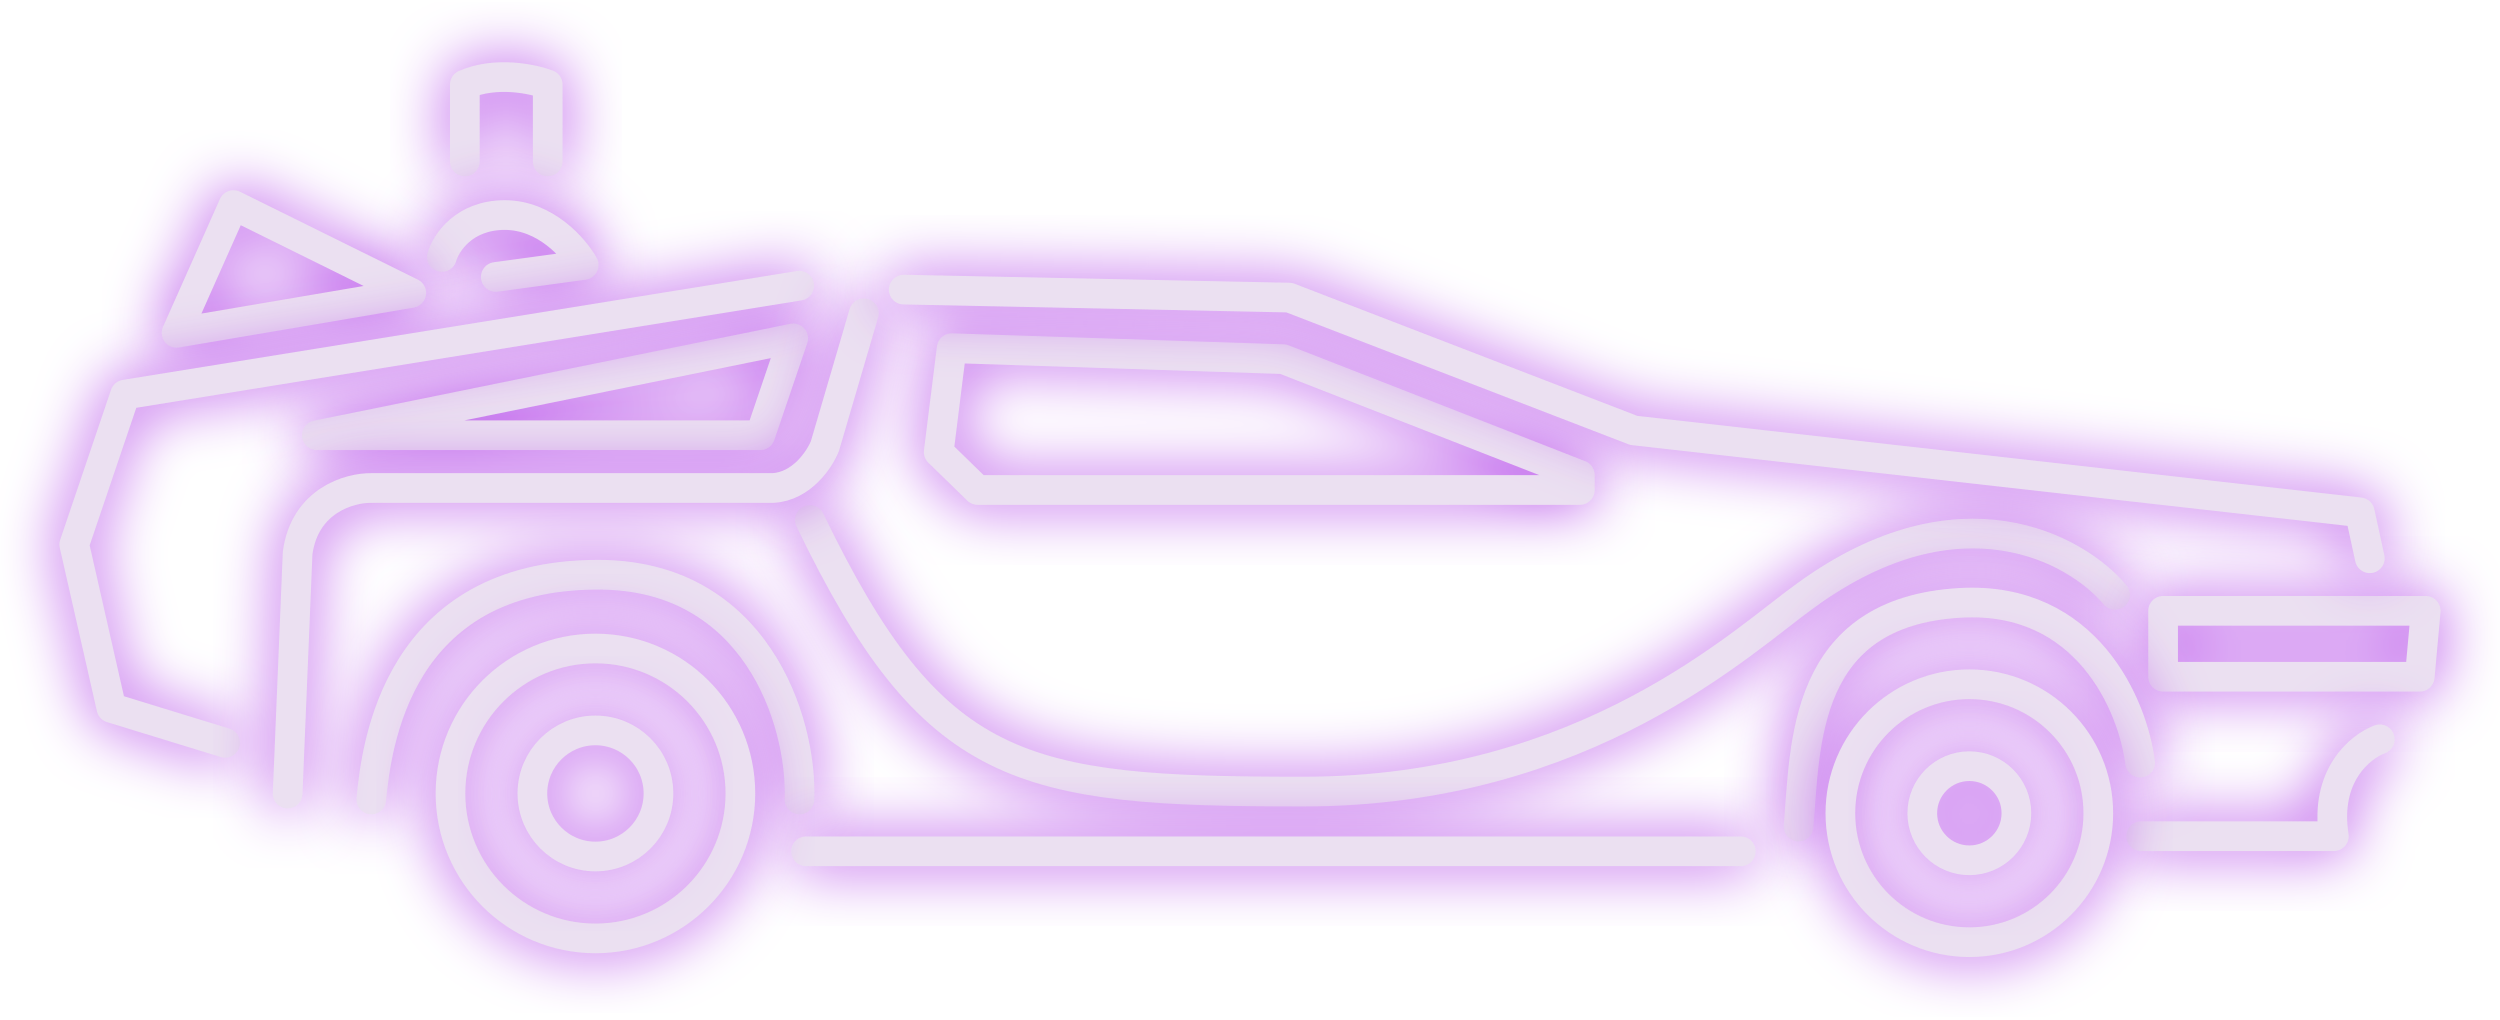
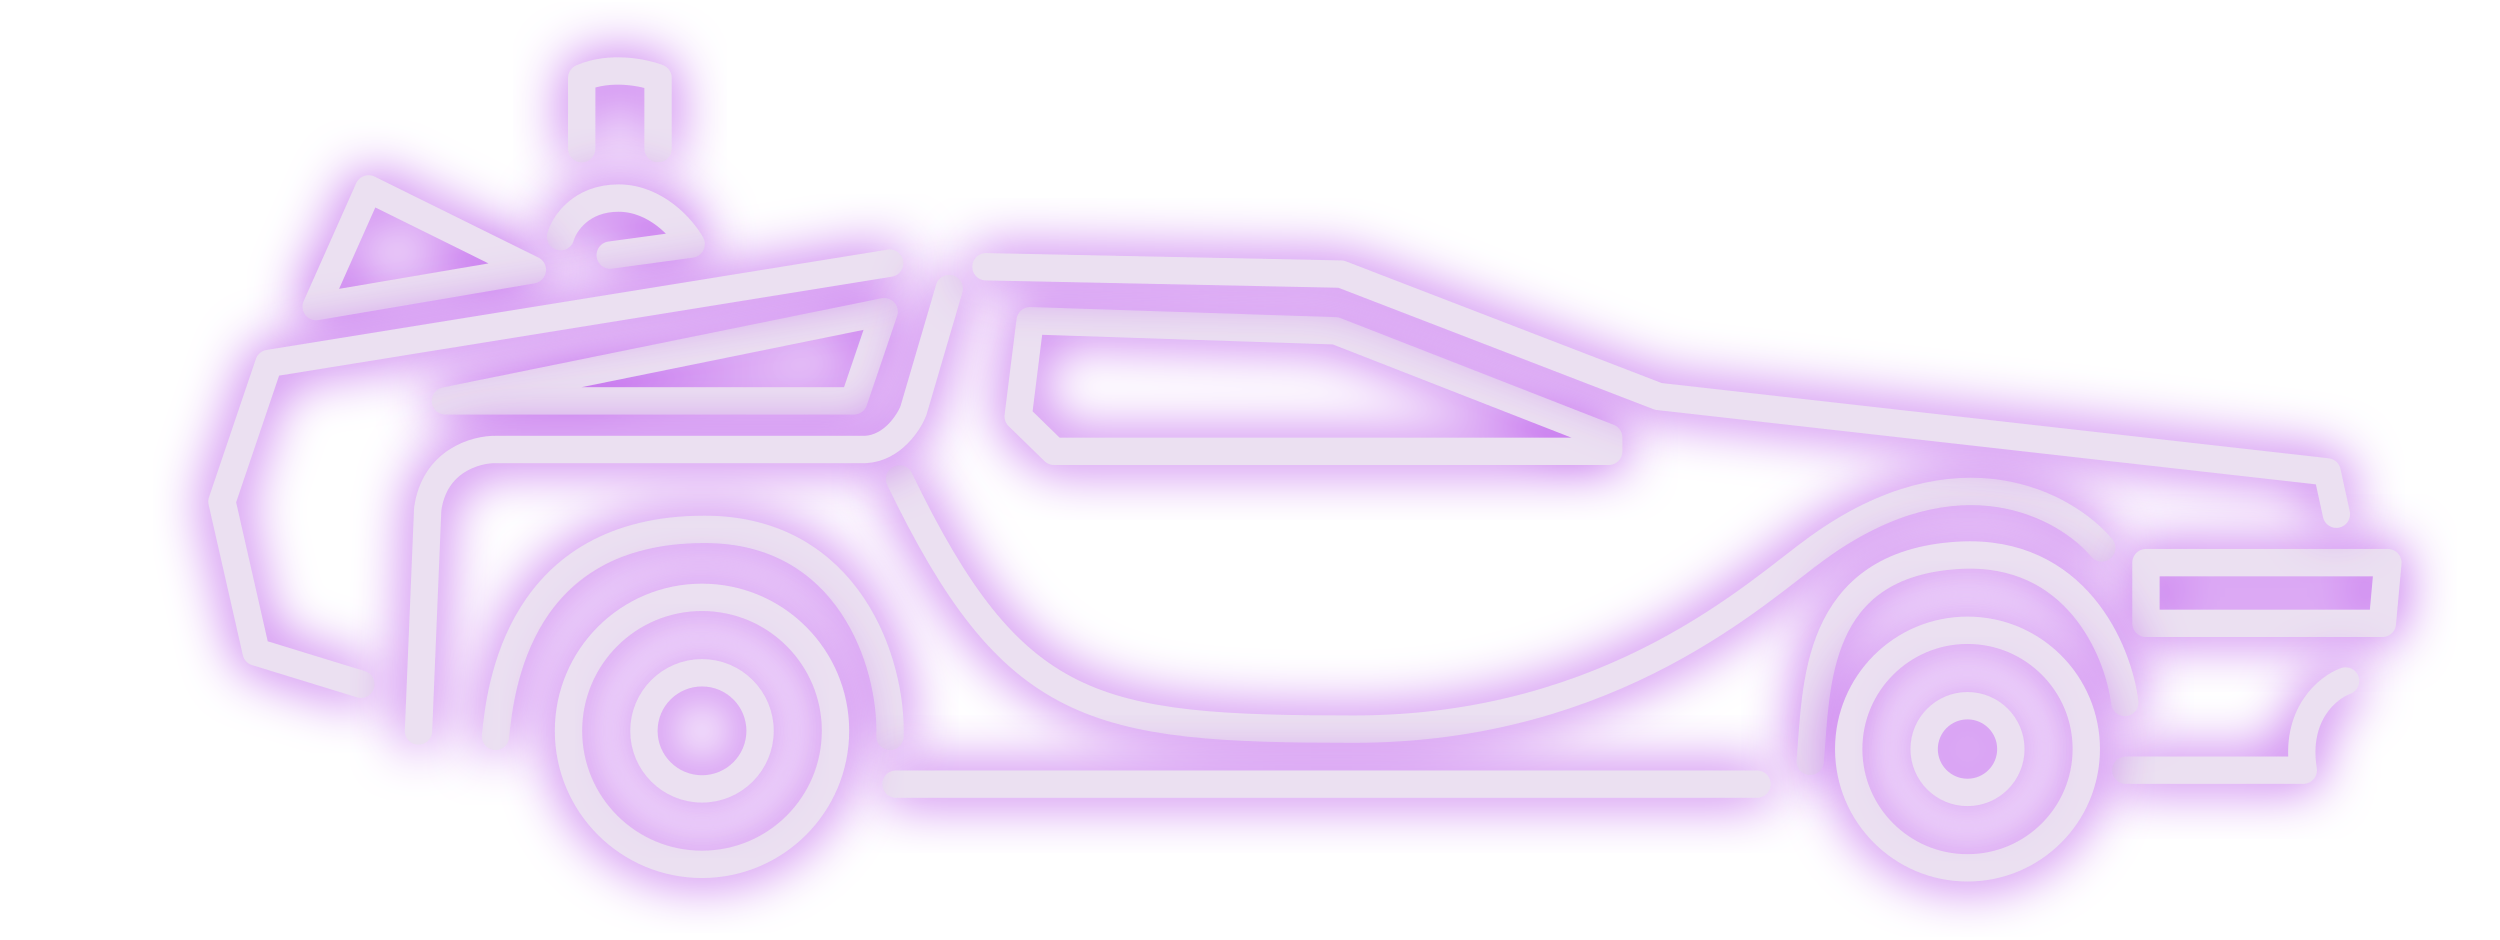
- <svg xmlns="http://www.w3.org/2000/svg" width="505" height="206" viewBox="0 0 505 206" fill="none">
+ <svg xmlns="http://www.w3.org/2000/svg" height="206" fill="none">
  <g filter="url(#filter0_d)">
-     <path d="M110.641 32.615V17.081C107.682 15.938 100.191 14.338 93.897 17.081V32.615" stroke="#EBE0F1" stroke-width="6" stroke-linecap="round" stroke-linejoin="round" />
+     <path d="M110.641 32.615V17.08c-2.959-1.143-10.45-2.743-16.744 0v15.534" stroke="#EBE0F1" stroke-width="6" stroke-linecap="round" stroke-linejoin="round" />
  </g>
  <g filter="url(#filter1_d)">
-     <path d="M89.258 51.912C90.065 49.088 93.736 43.439 101.967 43.439C110.198 43.439 116.021 50.163 117.904 53.526L100.152 55.947" stroke="#EBE0F1" stroke-width="6" stroke-linecap="round" stroke-linejoin="round" />
+     <path d="M89.258 51.912c.807-2.824 4.478-8.473 12.709-8.473s14.054 6.724 15.937 10.087l-17.752 2.42" stroke="#EBE0F1" stroke-width="6" stroke-linecap="round" stroke-linejoin="round" />
  </g>
  <g filter="url(#filter2_d)">
-     <path d="M47.163 41.422L83.072 59.175L35.664 67.244L47.163 41.422Z" stroke="#EBE0F1" stroke-width="6" stroke-linecap="round" stroke-linejoin="round" />
+     <path d="M47.163 41.422l35.91 17.753-47.409 8.069 11.5-25.822z" stroke="#EBE0F1" stroke-width="6" stroke-linecap="round" stroke-linejoin="round" />
  </g>
  <g filter="url(#filter3_d)">
-     <path d="M427.261 120.162C419.393 110.815 395.911 97.729 364.924 120.162C352.417 129.038 320.543 159.904 263.25 159.904C205.957 159.904 188.406 156.474 163.592 105.032" stroke="#EBE0F1" stroke-width="6" stroke-linecap="round" stroke-linejoin="round" />
+     <path d="M427.261 120.162c-7.868-9.347-31.35-22.433-62.337 0-12.507 8.876-44.381 39.742-101.674 39.742-57.293 0-74.844-3.43-99.658-54.872" stroke="#EBE0F1" stroke-width="6" stroke-linecap="round" stroke-linejoin="round" />
  </g>
  <g filter="url(#filter4_d)">
-     <path d="M259.214 72.552L319.13 95.953V98.98H197.483L189.616 91.314L192.238 70.333L259.214 72.552Z" stroke="#EBE0F1" stroke-width="6" stroke-linecap="round" stroke-linejoin="round" />
+     <path d="M259.214 72.552l59.916 23.401v3.026H197.483l-7.867-7.665 2.622-20.981 66.976 2.22z" stroke="#EBE0F1" stroke-width="6" stroke-linecap="round" stroke-linejoin="round" />
  </g>
  <g filter="url(#filter5_d)">
-     <path d="M161.5 161.5C162.038 145.361 152.499 116.092 120.841 116.092C80.078 116.092 76.008 150.808 75 161.5" stroke="#EBE0F1" stroke-width="6" stroke-linecap="round" stroke-linejoin="round" />
+     <path d="M161.5 161.5c.538-16.139-9.001-45.408-40.659-45.408-40.763 0-44.833 34.716-45.841 45.408" stroke="#EBE0F1" stroke-width="6" stroke-linecap="round" stroke-linejoin="round" />
  </g>
  <g filter="url(#filter6_d)">
-     <path d="M490 123.39H436.944V136.704H488.79L490 123.39Z" stroke="#EBE0F1" stroke-width="6" stroke-linecap="round" stroke-linejoin="round" />
+     <path d="M490 123.39h-53.056v13.314h51.846L490 123.39z" stroke="#EBE0F1" stroke-width="6" stroke-linecap="round" stroke-linejoin="round" />
  </g>
  <g filter="url(#filter7_d)">
-     <path d="M153.573 87.919L160.23 68.351L64.003 87.919H153.573Z" stroke="#EBE0F1" stroke-width="6" stroke-linecap="round" stroke-linejoin="round" />
+     <path d="M153.573 87.919l6.657-19.568-96.227 19.568h89.57z" stroke="#EBE0F1" stroke-width="6" stroke-linecap="round" stroke-linejoin="round" />
  </g>
  <g filter="url(#filter8_d)">
-     <path d="M161.441 57.71L25.27 79.7L15 110L22.5 143L45.498 150.061" stroke="#EBE0F1" stroke-width="6" stroke-linecap="round" stroke-linejoin="round" />
+     <path d="M161.441 57.71L25.27 79.7 15 110l7.5 33 22.998 7.061" stroke="#EBE0F1" stroke-width="6" stroke-linecap="round" stroke-linejoin="round" />
  </g>
  <g filter="url(#filter9_d)">
-     <path d="M174.504 63.272L166.636 90.103C165.56 92.793 161.956 98.253 156.146 98.576H75.048C70.677 98.508 61.572 101.037 60.12 111.689L58.102 160.307" stroke="#EBE0F1" stroke-width="6" stroke-linecap="round" stroke-linejoin="round" />
+     <path d="M174.504 63.272l-7.868 26.83c-1.076 2.69-4.68 8.15-10.49 8.474H75.048c-4.37-.067-13.476 2.461-14.928 13.113l-2.017 48.618" stroke="#EBE0F1" stroke-width="6" stroke-linecap="round" stroke-linejoin="round" />
  </g>
  <g filter="url(#filter10_d)">
-     <path d="M478.701 112.767L476.684 103.487L330.022 86.945L260.423 60.114L182.553 58.5" stroke="#EBE0F1" stroke-width="6" stroke-linecap="round" stroke-linejoin="round" />
+     <path d="M478.701 112.767l-2.017-9.28-146.662-16.542-69.599-26.831-77.87-1.614" stroke="#EBE0F1" stroke-width="6" stroke-linecap="round" stroke-linejoin="round" />
  </g>
  <g filter="url(#filter11_d)">
-     <path d="M480.721 149.344C476.82 150.756 469.504 156.647 471.441 168.912H432.506" stroke="#EBE0F1" stroke-width="6" stroke-linecap="round" stroke-linejoin="round" />
+     <path d="M480.721 149.344c-3.901 1.412-11.217 7.303-9.28 19.568h-38.935" stroke="#EBE0F1" stroke-width="6" stroke-linecap="round" stroke-linejoin="round" />
  </g>
  <g filter="url(#filter12_d)">
-     <path d="M432.303 154.054C430.891 142.689 421.651 120.323 395.99 121.776C363.914 123.591 364.721 150.624 363.309 166.965" stroke="#EBE0F1" stroke-width="6" stroke-linecap="round" stroke-linejoin="round" />
+     <path d="M432.303 154.054c-1.412-11.365-10.652-33.731-36.313-32.278-32.076 1.815-31.269 28.848-32.681 45.189" stroke="#EBE0F1" stroke-width="6" stroke-linecap="round" stroke-linejoin="round" />
  </g>
  <g filter="url(#filter13_d)">
    <path d="M351.645 171.965H162.82" stroke="#EBE0F1" stroke-width="6" stroke-linecap="round" stroke-linejoin="round" />
  </g>
  <g filter="url(#filter14_d)">
    <circle r="26.05" transform="matrix(-1 0 0 1 397.807 164.273)" stroke="#EBE0F1" stroke-width="6" stroke-linecap="round" stroke-linejoin="round" />
  </g>
  <g filter="url(#filter15_d)">
    <circle r="9.508" transform="matrix(-1 0 0 1 397.807 164.273)" stroke="#EBE0F1" stroke-width="6" stroke-linecap="round" stroke-linejoin="round" />
  </g>
  <g filter="url(#filter16_d)">
    <circle r="29.278" transform="matrix(-1 0 0 1 120.277 160.278)" stroke="#EBE0F1" stroke-width="6" stroke-linecap="round" stroke-linejoin="round" />
  </g>
  <g filter="url(#filter17_d)">
    <circle r="12.735" transform="matrix(-1 0 0 1 120.276 160.277)" stroke="#EBE0F1" stroke-width="6" stroke-linecap="round" stroke-linejoin="round" />
  </g>
  <defs>
-     <filter id="filter0_d" x="78.897" y="0.566" width="46.744" height="47.048" filterUnits="userSpaceOnUse" color-interpolation-filters="sRGB">
-       <feFlood flood-opacity="0" result="BackgroundImageFix" />
-       <feColorMatrix in="SourceAlpha" type="matrix" values="0 0 0 0 0 0 0 0 0 0 0 0 0 0 0 0 0 0 127 0" />
-       <feOffset />
-       <feGaussianBlur stdDeviation="6" />
-       <feColorMatrix type="matrix" values="0 0 0 0 0.702 0 0 0 0 0.275 0 0 0 0 0.91 0 0 0 1 0" />
-       <feBlend mode="normal" in2="BackgroundImageFix" result="effect1_dropShadow" />
-       <feBlend mode="normal" in="SourceGraphic" in2="effect1_dropShadow" result="shape" />
+     <filter id="filter0_d" x="78.897" y=".566" width="46.744" height="47.048" filterUnits="userSpaceOnUse" color-interpolation-filters="sRGB">
+       <feFlood flood-opacity="0" result="BackgroundImageFix" />
+       <feColorMatrix in="SourceAlpha" values="0 0 0 0 0 0 0 0 0 0 0 0 0 0 0 0 0 0 127 0" />
+       <feOffset />
+       <feGaussianBlur stdDeviation="6" />
+       <feColorMatrix values="0 0 0 0 0.702 0 0 0 0 0.275 0 0 0 0 0.91 0 0 0 1 0" />
+       <feBlend in2="BackgroundImageFix" result="effect1_dropShadow" />
+       <feBlend in="SourceGraphic" in2="effect1_dropShadow" result="shape" />
    </filter>
    <filter id="filter1_d" x="74.257" y="28.439" width="58.647" height="42.508" filterUnits="userSpaceOnUse" color-interpolation-filters="sRGB">
      <feFlood flood-opacity="0" result="BackgroundImageFix" />
-       <feColorMatrix in="SourceAlpha" type="matrix" values="0 0 0 0 0 0 0 0 0 0 0 0 0 0 0 0 0 0 127 0" />
-       <feOffset />
-       <feGaussianBlur stdDeviation="6" />
-       <feColorMatrix type="matrix" values="0 0 0 0 0.702 0 0 0 0 0.275 0 0 0 0 0.91 0 0 0 1 0" />
-       <feBlend mode="normal" in2="BackgroundImageFix" result="effect1_dropShadow" />
-       <feBlend mode="normal" in="SourceGraphic" in2="effect1_dropShadow" result="shape" />
+       <feColorMatrix in="SourceAlpha" values="0 0 0 0 0 0 0 0 0 0 0 0 0 0 0 0 0 0 127 0" />
+       <feOffset />
+       <feGaussianBlur stdDeviation="6" />
+       <feColorMatrix values="0 0 0 0 0.702 0 0 0 0 0.275 0 0 0 0 0.91 0 0 0 1 0" />
+       <feBlend in2="BackgroundImageFix" result="effect1_dropShadow" />
+       <feBlend in="SourceGraphic" in2="effect1_dropShadow" result="shape" />
    </filter>
    <filter id="filter2_d" x="20.664" y="26.422" width="77.408" height="55.822" filterUnits="userSpaceOnUse" color-interpolation-filters="sRGB">
      <feFlood flood-opacity="0" result="BackgroundImageFix" />
-       <feColorMatrix in="SourceAlpha" type="matrix" values="0 0 0 0 0 0 0 0 0 0 0 0 0 0 0 0 0 0 127 0" />
-       <feOffset />
-       <feGaussianBlur stdDeviation="6" />
-       <feColorMatrix type="matrix" values="0 0 0 0 0.702 0 0 0 0 0.275 0 0 0 0 0.91 0 0 0 1 0" />
-       <feBlend mode="normal" in2="BackgroundImageFix" result="effect1_dropShadow" />
-       <feBlend mode="normal" in="SourceGraphic" in2="effect1_dropShadow" result="shape" />
+       <feColorMatrix in="SourceAlpha" values="0 0 0 0 0 0 0 0 0 0 0 0 0 0 0 0 0 0 127 0" />
+       <feOffset />
+       <feGaussianBlur stdDeviation="6" />
+       <feColorMatrix values="0 0 0 0 0.702 0 0 0 0 0.275 0 0 0 0 0.91 0 0 0 1 0" />
+       <feBlend in2="BackgroundImageFix" result="effect1_dropShadow" />
+       <feBlend in="SourceGraphic" in2="effect1_dropShadow" result="shape" />
    </filter>
    <filter id="filter3_d" x="148.592" y="90.031" width="293.669" height="84.873" filterUnits="userSpaceOnUse" color-interpolation-filters="sRGB">
      <feFlood flood-opacity="0" result="BackgroundImageFix" />
-       <feColorMatrix in="SourceAlpha" type="matrix" values="0 0 0 0 0 0 0 0 0 0 0 0 0 0 0 0 0 0 127 0" />
-       <feOffset />
-       <feGaussianBlur stdDeviation="6" />
-       <feColorMatrix type="matrix" values="0 0 0 0 0.702 0 0 0 0 0.275 0 0 0 0 0.91 0 0 0 1 0" />
-       <feBlend mode="normal" in2="BackgroundImageFix" result="effect1_dropShadow" />
-       <feBlend mode="normal" in="SourceGraphic" in2="effect1_dropShadow" result="shape" />
+       <feColorMatrix in="SourceAlpha" values="0 0 0 0 0 0 0 0 0 0 0 0 0 0 0 0 0 0 127 0" />
+       <feOffset />
+       <feGaussianBlur stdDeviation="6" />
+       <feColorMatrix values="0 0 0 0 0.702 0 0 0 0 0.275 0 0 0 0 0.91 0 0 0 1 0" />
+       <feBlend in2="BackgroundImageFix" result="effect1_dropShadow" />
+       <feBlend in="SourceGraphic" in2="effect1_dropShadow" result="shape" />
    </filter>
    <filter id="filter4_d" x="174.615" y="55.333" width="159.514" height="58.647" filterUnits="userSpaceOnUse" color-interpolation-filters="sRGB">
      <feFlood flood-opacity="0" result="BackgroundImageFix" />
-       <feColorMatrix in="SourceAlpha" type="matrix" values="0 0 0 0 0 0 0 0 0 0 0 0 0 0 0 0 0 0 127 0" />
-       <feOffset />
-       <feGaussianBlur stdDeviation="6" />
-       <feColorMatrix type="matrix" values="0 0 0 0 0.702 0 0 0 0 0.275 0 0 0 0 0.91 0 0 0 1 0" />
-       <feBlend mode="normal" in2="BackgroundImageFix" result="effect1_dropShadow" />
-       <feBlend mode="normal" in="SourceGraphic" in2="effect1_dropShadow" result="shape" />
+       <feColorMatrix in="SourceAlpha" values="0 0 0 0 0 0 0 0 0 0 0 0 0 0 0 0 0 0 127 0" />
+       <feOffset />
+       <feGaussianBlur stdDeviation="6" />
+       <feColorMatrix values="0 0 0 0 0.702 0 0 0 0 0.275 0 0 0 0 0.91 0 0 0 1 0" />
+       <feBlend in2="BackgroundImageFix" result="effect1_dropShadow" />
+       <feBlend in="SourceGraphic" in2="effect1_dropShadow" result="shape" />
    </filter>
    <filter id="filter5_d" x="59.999" y="101.092" width="116.522" height="75.408" filterUnits="userSpaceOnUse" color-interpolation-filters="sRGB">
      <feFlood flood-opacity="0" result="BackgroundImageFix" />
-       <feColorMatrix in="SourceAlpha" type="matrix" values="0 0 0 0 0 0 0 0 0 0 0 0 0 0 0 0 0 0 127 0" />
-       <feOffset />
-       <feGaussianBlur stdDeviation="6" />
-       <feColorMatrix type="matrix" values="0 0 0 0 0.702 0 0 0 0 0.275 0 0 0 0 0.91 0 0 0 1 0" />
-       <feBlend mode="normal" in2="BackgroundImageFix" result="effect1_dropShadow" />
-       <feBlend mode="normal" in="SourceGraphic" in2="effect1_dropShadow" result="shape" />
+       <feColorMatrix in="SourceAlpha" values="0 0 0 0 0 0 0 0 0 0 0 0 0 0 0 0 0 0 127 0" />
+       <feOffset />
+       <feGaussianBlur stdDeviation="6" />
+       <feColorMatrix values="0 0 0 0 0.702 0 0 0 0 0.275 0 0 0 0 0.91 0 0 0 1 0" />
+       <feBlend in2="BackgroundImageFix" result="effect1_dropShadow" />
+       <feBlend in="SourceGraphic" in2="effect1_dropShadow" result="shape" />
    </filter>
    <filter id="filter6_d" x="421.943" y="108.39" width="83.056" height="43.315" filterUnits="userSpaceOnUse" color-interpolation-filters="sRGB">
      <feFlood flood-opacity="0" result="BackgroundImageFix" />
-       <feColorMatrix in="SourceAlpha" type="matrix" values="0 0 0 0 0 0 0 0 0 0 0 0 0 0 0 0 0 0 127 0" />
-       <feOffset />
-       <feGaussianBlur stdDeviation="6" />
-       <feColorMatrix type="matrix" values="0 0 0 0 0.702 0 0 0 0 0.275 0 0 0 0 0.91 0 0 0 1 0" />
-       <feBlend mode="normal" in2="BackgroundImageFix" result="effect1_dropShadow" />
-       <feBlend mode="normal" in="SourceGraphic" in2="effect1_dropShadow" result="shape" />
+       <feColorMatrix in="SourceAlpha" values="0 0 0 0 0 0 0 0 0 0 0 0 0 0 0 0 0 0 127 0" />
+       <feOffset />
+       <feGaussianBlur stdDeviation="6" />
+       <feColorMatrix values="0 0 0 0 0.702 0 0 0 0 0.275 0 0 0 0 0.91 0 0 0 1 0" />
+       <feBlend in2="BackgroundImageFix" result="effect1_dropShadow" />
+       <feBlend in="SourceGraphic" in2="effect1_dropShadow" result="shape" />
    </filter>
    <filter id="filter7_d" x="49.002" y="53.35" width="126.228" height="49.568" filterUnits="userSpaceOnUse" color-interpolation-filters="sRGB">
      <feFlood flood-opacity="0" result="BackgroundImageFix" />
-       <feColorMatrix in="SourceAlpha" type="matrix" values="0 0 0 0 0 0 0 0 0 0 0 0 0 0 0 0 0 0 127 0" />
-       <feOffset />
-       <feGaussianBlur stdDeviation="6" />
-       <feColorMatrix type="matrix" values="0 0 0 0 0.702 0 0 0 0 0.275 0 0 0 0 0.91 0 0 0 1 0" />
-       <feBlend mode="normal" in2="BackgroundImageFix" result="effect1_dropShadow" />
-       <feBlend mode="normal" in="SourceGraphic" in2="effect1_dropShadow" result="shape" />
+       <feColorMatrix in="SourceAlpha" values="0 0 0 0 0 0 0 0 0 0 0 0 0 0 0 0 0 0 127 0" />
+       <feOffset />
+       <feGaussianBlur stdDeviation="6" />
+       <feColorMatrix values="0 0 0 0 0.702 0 0 0 0 0.275 0 0 0 0 0.91 0 0 0 1 0" />
+       <feBlend in2="BackgroundImageFix" result="effect1_dropShadow" />
+       <feBlend in="SourceGraphic" in2="effect1_dropShadow" result="shape" />
    </filter>
    <filter id="filter8_d" x="0" y="42.71" width="176.442" height="122.352" filterUnits="userSpaceOnUse" color-interpolation-filters="sRGB">
      <feFlood flood-opacity="0" result="BackgroundImageFix" />
-       <feColorMatrix in="SourceAlpha" type="matrix" values="0 0 0 0 0 0 0 0 0 0 0 0 0 0 0 0 0 0 127 0" />
-       <feOffset />
-       <feGaussianBlur stdDeviation="6" />
-       <feColorMatrix type="matrix" values="0 0 0 0 0.702 0 0 0 0 0.275 0 0 0 0 0.91 0 0 0 1 0" />
-       <feBlend mode="normal" in2="BackgroundImageFix" result="effect1_dropShadow" />
-       <feBlend mode="normal" in="SourceGraphic" in2="effect1_dropShadow" result="shape" />
+       <feColorMatrix in="SourceAlpha" values="0 0 0 0 0 0 0 0 0 0 0 0 0 0 0 0 0 0 127 0" />
+       <feOffset />
+       <feGaussianBlur stdDeviation="6" />
+       <feColorMatrix values="0 0 0 0 0.702 0 0 0 0 0.275 0 0 0 0 0.91 0 0 0 1 0" />
+       <feBlend in2="BackgroundImageFix" result="effect1_dropShadow" />
+       <feBlend in="SourceGraphic" in2="effect1_dropShadow" result="shape" />
    </filter>
    <filter id="filter9_d" x="43.102" y="48.271" width="146.402" height="127.036" filterUnits="userSpaceOnUse" color-interpolation-filters="sRGB">
      <feFlood flood-opacity="0" result="BackgroundImageFix" />
-       <feColorMatrix in="SourceAlpha" type="matrix" values="0 0 0 0 0 0 0 0 0 0 0 0 0 0 0 0 0 0 127 0" />
-       <feOffset />
-       <feGaussianBlur stdDeviation="6" />
-       <feColorMatrix type="matrix" values="0 0 0 0 0.702 0 0 0 0 0.275 0 0 0 0 0.91 0 0 0 1 0" />
-       <feBlend mode="normal" in2="BackgroundImageFix" result="effect1_dropShadow" />
-       <feBlend mode="normal" in="SourceGraphic" in2="effect1_dropShadow" result="shape" />
+       <feColorMatrix in="SourceAlpha" values="0 0 0 0 0 0 0 0 0 0 0 0 0 0 0 0 0 0 127 0" />
+       <feOffset />
+       <feGaussianBlur stdDeviation="6" />
+       <feColorMatrix values="0 0 0 0 0.702 0 0 0 0 0.275 0 0 0 0 0.91 0 0 0 1 0" />
+       <feBlend in2="BackgroundImageFix" result="effect1_dropShadow" />
+       <feBlend in="SourceGraphic" in2="effect1_dropShadow" result="shape" />
    </filter>
    <filter id="filter10_d" x="167.554" y="43.5" width="326.149" height="84.267" filterUnits="userSpaceOnUse" color-interpolation-filters="sRGB">
      <feFlood flood-opacity="0" result="BackgroundImageFix" />
-       <feColorMatrix in="SourceAlpha" type="matrix" values="0 0 0 0 0 0 0 0 0 0 0 0 0 0 0 0 0 0 127 0" />
-       <feOffset />
-       <feGaussianBlur stdDeviation="6" />
-       <feColorMatrix type="matrix" values="0 0 0 0 0.702 0 0 0 0 0.275 0 0 0 0 0.91 0 0 0 1 0" />
-       <feBlend mode="normal" in2="BackgroundImageFix" result="effect1_dropShadow" />
-       <feBlend mode="normal" in="SourceGraphic" in2="effect1_dropShadow" result="shape" />
+       <feColorMatrix in="SourceAlpha" values="0 0 0 0 0 0 0 0 0 0 0 0 0 0 0 0 0 0 127 0" />
+       <feOffset />
+       <feGaussianBlur stdDeviation="6" />
+       <feColorMatrix values="0 0 0 0 0.702 0 0 0 0 0.275 0 0 0 0 0.91 0 0 0 1 0" />
+       <feBlend in2="BackgroundImageFix" result="effect1_dropShadow" />
+       <feBlend in="SourceGraphic" in2="effect1_dropShadow" result="shape" />
    </filter>
    <filter id="filter11_d" x="417.506" y="134.343" width="78.216" height="49.569" filterUnits="userSpaceOnUse" color-interpolation-filters="sRGB">
      <feFlood flood-opacity="0" result="BackgroundImageFix" />
-       <feColorMatrix in="SourceAlpha" type="matrix" values="0 0 0 0 0 0 0 0 0 0 0 0 0 0 0 0 0 0 127 0" />
-       <feOffset />
-       <feGaussianBlur stdDeviation="6" />
-       <feColorMatrix type="matrix" values="0 0 0 0 0.702 0 0 0 0 0.275 0 0 0 0 0.91 0 0 0 1 0" />
-       <feBlend mode="normal" in2="BackgroundImageFix" result="effect1_dropShadow" />
-       <feBlend mode="normal" in="SourceGraphic" in2="effect1_dropShadow" result="shape" />
+       <feColorMatrix in="SourceAlpha" values="0 0 0 0 0 0 0 0 0 0 0 0 0 0 0 0 0 0 127 0" />
+       <feOffset />
+       <feGaussianBlur stdDeviation="6" />
+       <feColorMatrix values="0 0 0 0 0.702 0 0 0 0 0.275 0 0 0 0 0.91 0 0 0 1 0" />
+       <feBlend in2="BackgroundImageFix" result="effect1_dropShadow" />
+       <feBlend in="SourceGraphic" in2="effect1_dropShadow" result="shape" />
    </filter>
    <filter id="filter12_d" x="348.309" y="106.708" width="98.994" height="75.256" filterUnits="userSpaceOnUse" color-interpolation-filters="sRGB">
      <feFlood flood-opacity="0" result="BackgroundImageFix" />
-       <feColorMatrix in="SourceAlpha" type="matrix" values="0 0 0 0 0 0 0 0 0 0 0 0 0 0 0 0 0 0 127 0" />
-       <feOffset />
-       <feGaussianBlur stdDeviation="6" />
-       <feColorMatrix type="matrix" values="0 0 0 0 0.702 0 0 0 0 0.275 0 0 0 0 0.91 0 0 0 1 0" />
-       <feBlend mode="normal" in2="BackgroundImageFix" result="effect1_dropShadow" />
-       <feBlend mode="normal" in="SourceGraphic" in2="effect1_dropShadow" result="shape" />
+       <feColorMatrix in="SourceAlpha" values="0 0 0 0 0 0 0 0 0 0 0 0 0 0 0 0 0 0 127 0" />
+       <feOffset />
+       <feGaussianBlur stdDeviation="6" />
+       <feColorMatrix values="0 0 0 0 0.702 0 0 0 0 0.275 0 0 0 0 0.91 0 0 0 1 0" />
+       <feBlend in2="BackgroundImageFix" result="effect1_dropShadow" />
+       <feBlend in="SourceGraphic" in2="effect1_dropShadow" result="shape" />
    </filter>
    <filter id="filter13_d" x="147.82" y="156.965" width="218.825" height="30" filterUnits="userSpaceOnUse" color-interpolation-filters="sRGB">
      <feFlood flood-opacity="0" result="BackgroundImageFix" />
-       <feColorMatrix in="SourceAlpha" type="matrix" values="0 0 0 0 0 0 0 0 0 0 0 0 0 0 0 0 0 0 127 0" />
-       <feOffset />
-       <feGaussianBlur stdDeviation="6" />
-       <feColorMatrix type="matrix" values="0 0 0 0 0.702 0 0 0 0 0.275 0 0 0 0 0.91 0 0 0 1 0" />
-       <feBlend mode="normal" in2="BackgroundImageFix" result="effect1_dropShadow" />
-       <feBlend mode="normal" in="SourceGraphic" in2="effect1_dropShadow" result="shape" />
+       <feColorMatrix in="SourceAlpha" values="0 0 0 0 0 0 0 0 0 0 0 0 0 0 0 0 0 0 127 0" />
+       <feOffset />
+       <feGaussianBlur stdDeviation="6" />
+       <feColorMatrix values="0 0 0 0 0.702 0 0 0 0 0.275 0 0 0 0 0.91 0 0 0 1 0" />
+       <feBlend in2="BackgroundImageFix" result="effect1_dropShadow" />
+       <feBlend in="SourceGraphic" in2="effect1_dropShadow" result="shape" />
    </filter>
    <filter id="filter14_d" x="356.758" y="123.223" width="82.1" height="82.1" filterUnits="userSpaceOnUse" color-interpolation-filters="sRGB">
      <feFlood flood-opacity="0" result="BackgroundImageFix" />
-       <feColorMatrix in="SourceAlpha" type="matrix" values="0 0 0 0 0 0 0 0 0 0 0 0 0 0 0 0 0 0 127 0" />
-       <feOffset />
-       <feGaussianBlur stdDeviation="6" />
-       <feColorMatrix type="matrix" values="0 0 0 0 0.702 0 0 0 0 0.275 0 0 0 0 0.91 0 0 0 1 0" />
-       <feBlend mode="normal" in2="BackgroundImageFix" result="effect1_dropShadow" />
-       <feBlend mode="normal" in="SourceGraphic" in2="effect1_dropShadow" result="shape" />
+       <feColorMatrix in="SourceAlpha" values="0 0 0 0 0 0 0 0 0 0 0 0 0 0 0 0 0 0 127 0" />
+       <feOffset />
+       <feGaussianBlur stdDeviation="6" />
+       <feColorMatrix values="0 0 0 0 0.702 0 0 0 0 0.275 0 0 0 0 0.91 0 0 0 1 0" />
+       <feBlend in2="BackgroundImageFix" result="effect1_dropShadow" />
+       <feBlend in="SourceGraphic" in2="effect1_dropShadow" result="shape" />
    </filter>
    <filter id="filter15_d" x="373.299" y="139.765" width="49.015" height="49.015" filterUnits="userSpaceOnUse" color-interpolation-filters="sRGB">
      <feFlood flood-opacity="0" result="BackgroundImageFix" />
-       <feColorMatrix in="SourceAlpha" type="matrix" values="0 0 0 0 0 0 0 0 0 0 0 0 0 0 0 0 0 0 127 0" />
-       <feOffset />
-       <feGaussianBlur stdDeviation="6" />
-       <feColorMatrix type="matrix" values="0 0 0 0 0.702 0 0 0 0 0.275 0 0 0 0 0.91 0 0 0 1 0" />
-       <feBlend mode="normal" in2="BackgroundImageFix" result="effect1_dropShadow" />
-       <feBlend mode="normal" in="SourceGraphic" in2="effect1_dropShadow" result="shape" />
+       <feColorMatrix in="SourceAlpha" values="0 0 0 0 0 0 0 0 0 0 0 0 0 0 0 0 0 0 127 0" />
+       <feOffset />
+       <feGaussianBlur stdDeviation="6" />
+       <feColorMatrix values="0 0 0 0 0.702 0 0 0 0 0.275 0 0 0 0 0.91 0 0 0 1 0" />
+       <feBlend in2="BackgroundImageFix" result="effect1_dropShadow" />
+       <feBlend in="SourceGraphic" in2="effect1_dropShadow" result="shape" />
    </filter>
    <filter id="filter16_d" x="75.999" y="116" width="88.555" height="88.555" filterUnits="userSpaceOnUse" color-interpolation-filters="sRGB">
      <feFlood flood-opacity="0" result="BackgroundImageFix" />
-       <feColorMatrix in="SourceAlpha" type="matrix" values="0 0 0 0 0 0 0 0 0 0 0 0 0 0 0 0 0 0 127 0" />
-       <feOffset />
-       <feGaussianBlur stdDeviation="6" />
-       <feColorMatrix type="matrix" values="0 0 0 0 0.702 0 0 0 0 0.275 0 0 0 0 0.91 0 0 0 1 0" />
-       <feBlend mode="normal" in2="BackgroundImageFix" result="effect1_dropShadow" />
-       <feBlend mode="normal" in="SourceGraphic" in2="effect1_dropShadow" result="shape" />
+       <feColorMatrix in="SourceAlpha" values="0 0 0 0 0 0 0 0 0 0 0 0 0 0 0 0 0 0 127 0" />
+       <feOffset />
+       <feGaussianBlur stdDeviation="6" />
+       <feColorMatrix values="0 0 0 0 0.702 0 0 0 0 0.275 0 0 0 0 0.91 0 0 0 1 0" />
+       <feBlend in2="BackgroundImageFix" result="effect1_dropShadow" />
+       <feBlend in="SourceGraphic" in2="effect1_dropShadow" result="shape" />
    </filter>
    <filter id="filter17_d" x="92.541" y="132.542" width="55.471" height="55.471" filterUnits="userSpaceOnUse" color-interpolation-filters="sRGB">
      <feFlood flood-opacity="0" result="BackgroundImageFix" />
-       <feColorMatrix in="SourceAlpha" type="matrix" values="0 0 0 0 0 0 0 0 0 0 0 0 0 0 0 0 0 0 127 0" />
-       <feOffset />
-       <feGaussianBlur stdDeviation="6" />
-       <feColorMatrix type="matrix" values="0 0 0 0 0.702 0 0 0 0 0.275 0 0 0 0 0.91 0 0 0 1 0" />
-       <feBlend mode="normal" in2="BackgroundImageFix" result="effect1_dropShadow" />
-       <feBlend mode="normal" in="SourceGraphic" in2="effect1_dropShadow" result="shape" />
+       <feColorMatrix in="SourceAlpha" values="0 0 0 0 0 0 0 0 0 0 0 0 0 0 0 0 0 0 127 0" />
+       <feOffset />
+       <feGaussianBlur stdDeviation="6" />
+       <feColorMatrix values="0 0 0 0 0.702 0 0 0 0 0.275 0 0 0 0 0.91 0 0 0 1 0" />
+       <feBlend in2="BackgroundImageFix" result="effect1_dropShadow" />
+       <feBlend in="SourceGraphic" in2="effect1_dropShadow" result="shape" />
    </filter>
  </defs>
</svg>
